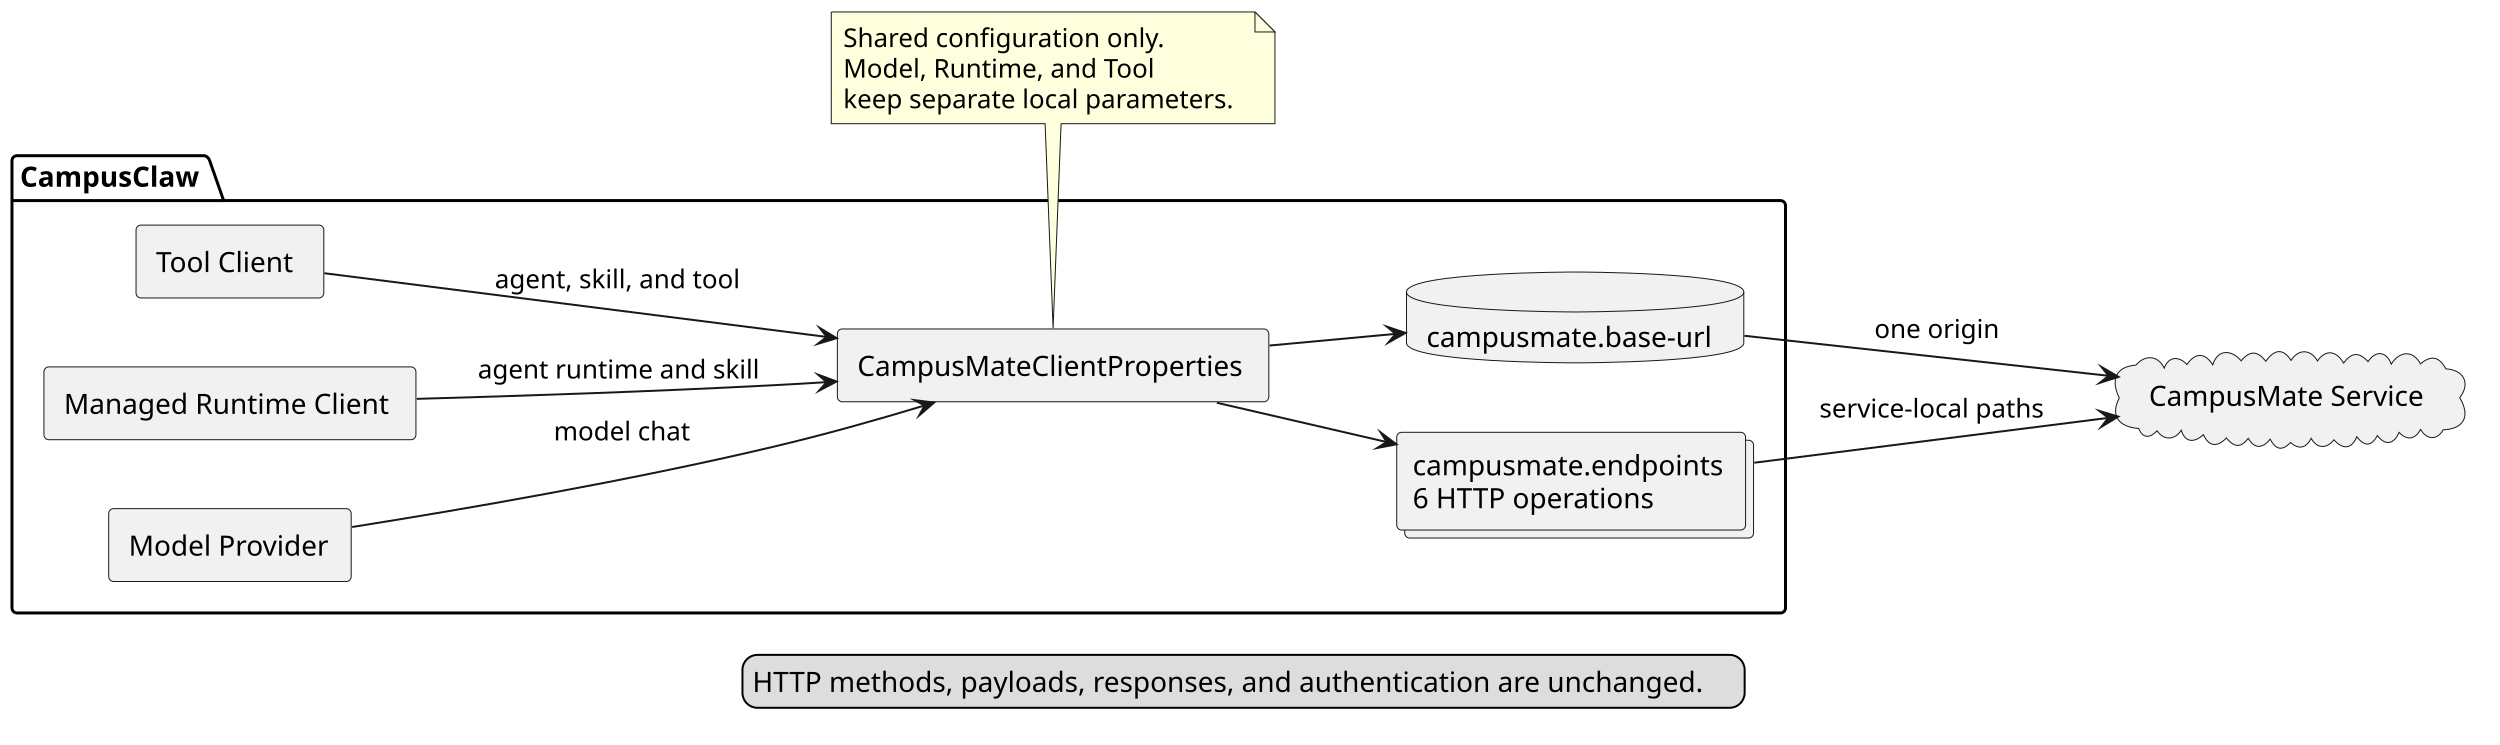
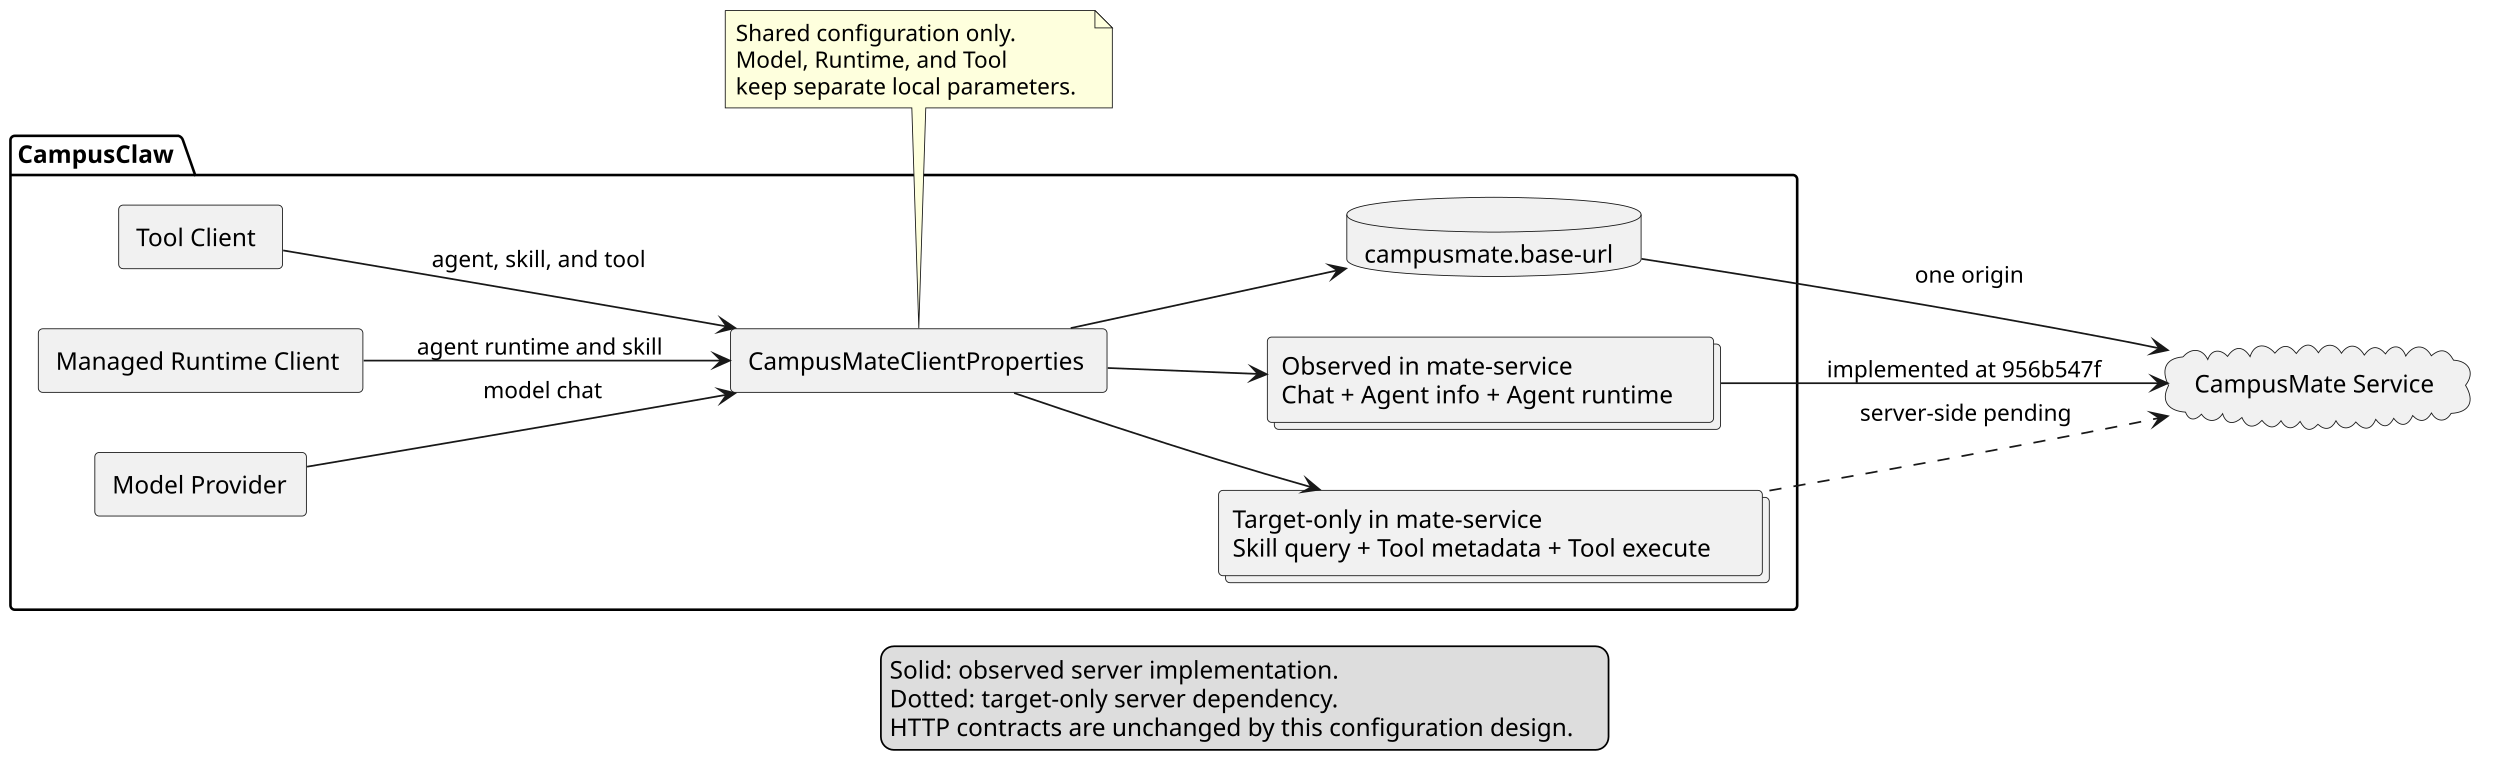
- <svg xmlns="http://www.w3.org/2000/svg" contentStyleType="text/css" data-diagram-type="DESCRIPTION" height="373px" preserveAspectRatio="none" style="width:1252px;height:373px;background:#FFFFFF;" version="1.1" viewBox="0 0 1252 373" width="1252px" zoomAndPan="magnify">
+ <svg xmlns="http://www.w3.org/2000/svg" contentStyleType="text/css" data-diagram-type="DESCRIPTION" height="449px" preserveAspectRatio="none" style="width:1435px;height:449px;background:#FFFFFF;" version="1.1" viewBox="0 0 1435 449" width="1435px" zoomAndPan="magnify">
  <defs />
  <g>
-     <g class="cluster" data-qualified-name="CampusClaw" data-source-line="10" id="ent0001">
-       <path d="M8.5,77.97 L102.503,77.97 A3.75,3.75 0 0 1 105.003,80.47 L112.003,100.458 L891.68,100.458 A2.5,2.5 0 0 1 894.18,102.958 L894.18,304.47 A2.5,2.5 0 0 1 891.68,306.97 L8.5,306.97 A2.5,2.5 0 0 1 6,304.47 L6,80.47 A2.5,2.5 0 0 1 8.5,77.97" fill="none" style="stroke:#000000;stroke-width:1.5;" />
+     <g class="cluster" data-qualified-name="CampusClaw" data-source-line="13" id="ent0001">
+       <path d="M8.5,77.97 L102.503,77.97 A3.75,3.75 0 0 1 105.003,80.47 L112.003,100.458 L1029.08,100.458 A2.5,2.5 0 0 1 1031.58,102.958 L1031.58,347.47 A2.5,2.5 0 0 1 1029.08,349.97 L8.5,349.97 A2.5,2.5 0 0 1 6,347.47 L6,80.47 A2.5,2.5 0 0 1 8.5,77.97" fill="none" style="stroke:#000000;stroke-width:1.5;" />
      <line style="stroke:#000000;stroke-width:1.5;" x1="6" x2="112.003" y1="100.458" y2="100.458" />
      <text fill="#000000" font-family="sans-serif" font-size="14" font-weight="700" lengthAdjust="spacing" textLength="93.003" x="10" y="93.505">CampusClaw</text>
    </g>
-     <g class="entity" data-qualified-name="CampusClaw.model" data-source-line="11" id="ent0002">
-       <rect fill="#F1F1F1" height="36.488" rx="2.5" ry="2.5" style="stroke:#181818;stroke-width:0.5;" width="121.445" x="54.43" y="254.73" />
-       <text fill="#000000" font-family="sans-serif" font-size="14" lengthAdjust="spacing" textLength="101.445" x="64.43" y="278.265">Model Provider</text>
+     <g class="entity" data-qualified-name="CampusClaw.model" data-source-line="14" id="ent0002">
+       <rect fill="#F1F1F1" height="36.488" rx="2.5" ry="2.5" style="stroke:#181818;stroke-width:0.5;" width="121.445" x="54.43" y="259.73" />
+       <text fill="#000000" font-family="sans-serif" font-size="14" lengthAdjust="spacing" textLength="101.445" x="64.43" y="283.265">Model Provider</text>
    </g>
-     <g class="entity" data-qualified-name="CampusClaw.runtime" data-source-line="12" id="ent0003">
-       <rect fill="#F1F1F1" height="36.488" rx="2.5" ry="2.5" style="stroke:#181818;stroke-width:0.5;" width="186.298" x="22" y="183.73" />
-       <text fill="#000000" font-family="sans-serif" font-size="14" lengthAdjust="spacing" textLength="166.298" x="32" y="207.265">Managed Runtime Client</text>
+     <g class="entity" data-qualified-name="CampusClaw.runtime" data-source-line="15" id="ent0003">
+       <rect fill="#F1F1F1" height="36.488" rx="2.5" ry="2.5" style="stroke:#181818;stroke-width:0.5;" width="186.298" x="22" y="188.73" />
+       <text fill="#000000" font-family="sans-serif" font-size="14" lengthAdjust="spacing" textLength="166.298" x="32" y="212.265">Managed Runtime Client</text>
    </g>
-     <g class="entity" data-qualified-name="CampusClaw.tool" data-source-line="13" id="ent0004">
-       <rect fill="#F1F1F1" height="36.488" rx="2.5" ry="2.5" style="stroke:#181818;stroke-width:0.5;" width="94.033" x="68.13" y="112.73" />
-       <text fill="#000000" font-family="sans-serif" font-size="14" lengthAdjust="spacing" textLength="74.033" x="78.13" y="136.265">Tool Client</text>
+     <g class="entity" data-qualified-name="CampusClaw.tool" data-source-line="16" id="ent0004">
+       <rect fill="#F1F1F1" height="36.488" rx="2.5" ry="2.5" style="stroke:#181818;stroke-width:0.5;" width="94.033" x="68.13" y="117.73" />
+       <text fill="#000000" font-family="sans-serif" font-size="14" lengthAdjust="spacing" textLength="74.033" x="78.13" y="141.265">Tool Client</text>
    </g>
-     <g class="entity" data-qualified-name="CampusClaw.properties" data-source-line="14" id="ent0005">
-       <rect fill="#F1F1F1" height="36.488" rx="2.5" ry="2.5" style="stroke:#181818;stroke-width:0.5;" width="216.082" x="419.35" y="164.73" />
-       <text fill="#000000" font-family="sans-serif" font-size="14" lengthAdjust="spacing" textLength="196.082" x="429.35" y="188.265">CampusMateClientProperties</text>
+     <g class="entity" data-qualified-name="CampusClaw.properties" data-source-line="17" id="ent0005">
+       <rect fill="#F1F1F1" height="36.488" rx="2.5" ry="2.5" style="stroke:#181818;stroke-width:0.5;" width="216.082" x="419.35" y="188.73" />
+       <text fill="#000000" font-family="sans-serif" font-size="14" lengthAdjust="spacing" textLength="196.082" x="429.35" y="212.265">CampusMateClientProperties</text>
    </g>
-     <g class="entity" data-qualified-name="CampusClaw.base" data-source-line="15" id="ent0006">
-       <path d="M704.37,146.23 C704.37,136.23 788.83,136.23 788.83,136.23 C788.83,136.23 873.291,136.23 873.291,146.23 L873.291,171.718 C873.291,181.718 788.83,181.718 788.83,181.718 C788.83,181.718 704.37,181.718 704.37,171.718 L704.37,146.23" fill="#F1F1F1" style="stroke:#181818;stroke-width:0.5;" />
-       <path d="M704.37,146.23 C704.37,156.23 788.83,156.23 788.83,156.23 C788.83,156.23 873.291,156.23 873.291,146.23" fill="none" style="stroke:#181818;stroke-width:0.5;" />
-       <text fill="#000000" font-family="sans-serif" font-size="14" lengthAdjust="spacing" textLength="148.921" x="714.37" y="173.765">campusmate.base-url</text>
+     <g class="entity" data-qualified-name="CampusClaw.base" data-source-line="18" id="ent0006">
+       <path d="M773.07,123.23 C773.07,113.23 857.53,113.23 857.53,113.23 C857.53,113.23 941.991,113.23 941.991,123.23 L941.991,148.718 C941.991,158.718 857.53,158.718 857.53,158.718 C857.53,158.718 773.07,158.718 773.07,148.718 L773.07,123.23" fill="#F1F1F1" style="stroke:#181818;stroke-width:0.5;" />
+       <path d="M773.07,123.23 C773.07,133.23 857.53,133.23 857.53,133.23 C857.53,133.23 941.991,133.23 941.991,123.23" fill="none" style="stroke:#181818;stroke-width:0.5;" />
+       <text fill="#000000" font-family="sans-serif" font-size="14" lengthAdjust="spacing" textLength="148.921" x="783.07" y="150.765">campusmate.base-url</text>
    </g>
-     <g class="entity" data-qualified-name="CampusClaw.endpoints" data-source-line="16" id="ent0007">
-       <rect fill="#F1F1F1" height="48.977" rx="2.5" ry="2.5" style="stroke:#181818;stroke-width:0.5;" width="174.696" x="703.48" y="220.48" />
-       <rect fill="#F1F1F1" height="48.977" rx="2.5" ry="2.5" style="stroke:#181818;stroke-width:0.5;" width="174.696" x="699.48" y="216.48" />
-       <text fill="#000000" font-family="sans-serif" font-size="14" lengthAdjust="spacing" textLength="158.696" x="707.48" y="238.015">campusmate.endpoints</text>
-       <text fill="#000000" font-family="sans-serif" font-size="14" lengthAdjust="spacing" textLength="125.822" x="707.48" y="254.503">6 HTTP operations</text>
+     <g class="entity" data-qualified-name="CampusClaw.observed" data-source-line="19" id="ent0007">
+       <rect fill="#F1F1F1" height="48.977" rx="2.5" ry="2.5" style="stroke:#181818;stroke-width:0.5;" width="256.147" x="731.46" y="197.48" />
+       <rect fill="#F1F1F1" height="48.977" rx="2.5" ry="2.5" style="stroke:#181818;stroke-width:0.5;" width="256.147" x="727.46" y="193.48" />
+       <text fill="#000000" font-family="sans-serif" font-size="14" lengthAdjust="spacing" textLength="174.672" x="735.46" y="215.015">Observed in mate-service</text>
+       <text fill="#000000" font-family="sans-serif" font-size="14" lengthAdjust="spacing" textLength="240.147" x="735.46" y="231.503">Chat + Agent info + Agent runtime</text>
    </g>
-     <g class="entity" data-qualified-name="campusmate" data-source-line="19" id="ent0008">
-       <path d="M1069.66,182.861 C1074.149,177.579 1080.624,177.754 1083.866,184.351 C1086.053,178.207 1091.407,178.371 1095.221,182.564 C1099.282,176.55 1104.199,176.393 1108.137,182.694 C1110.807,174.417 1117.793,175.264 1122.384,180.697 C1126.715,175.442 1130.523,175.588 1134.684,180.894 C1138.7,175.436 1142.945,173.755 1147.366,180.472 C1151.031,174.616 1157.173,174.766 1160.588,180.751 C1164.984,174.47 1170.277,175.956 1173.693,181.81 C1177.639,176.472 1181.367,176.019 1185.899,181.126 C1189.58,175.387 1195.141,175.747 1197.512,182.357 C1201.48,176.075 1208.093,174.877 1212.201,182.207 C1217.663,177.568 1221.596,178.722 1224.94,184.739 C1233.659,185.154 1237.538,191.852 1231.822,199.158 C1237.165,208.082 1234.419,214.725 1223.521,215.292 C1220.484,220.715 1215.116,220.191 1212.28,215.077 C1209.413,220.041 1205.573,220.85 1201.449,216.546 C1198.998,222.402 1194.668,223.493 1190.578,218.135 C1187.5,223.932 1183.947,223.504 1180.26,218.729 C1177.503,225.367 1173.083,225.005 1168.821,220.239 C1165.314,224.845 1160.35,224.804 1157.449,219.54 C1154.949,224.346 1151.309,225.415 1147.107,221.574 C1142.78,226.172 1139.62,225.068 1136.864,219.923 C1133.27,224.605 1129.095,225.037 1125.903,219.492 C1122.147,224.687 1118.58,223.816 1114.964,219.334 C1110.614,223.961 1106.25,223.921 1103.471,217.674 C1099.334,221.518 1094.408,222.167 1092.387,215.452 C1089.222,220.474 1083.657,220.717 1080.239,215.76 C1076.982,219.304 1073.168,219.95 1071.08,214.561 C1062.007,214.03 1056.358,208.823 1061.33,199.312 C1057.248,190.905 1058.805,183.703 1069.66,182.861" fill="#F1F1F1" style="stroke:#181818;stroke-width:0.5;" />
-       <text fill="#000000" font-family="sans-serif" font-size="14" lengthAdjust="spacing" textLength="139.713" x="1076.18" y="203.265">CampusMate Service</text>
+     <g class="entity" data-qualified-name="CampusClaw.target_only" data-source-line="20" id="ent0008">
+       <rect fill="#F1F1F1" height="48.977" rx="2.5" ry="2.5" style="stroke:#181818;stroke-width:0.5;" width="312.099" x="703.48" y="285.48" />
+       <rect fill="#F1F1F1" height="48.977" rx="2.5" ry="2.5" style="stroke:#181818;stroke-width:0.5;" width="312.099" x="699.48" y="281.48" />
+       <text fill="#000000" font-family="sans-serif" font-size="14" lengthAdjust="spacing" textLength="191.29" x="707.48" y="303.015">Target-only in mate-service</text>
+       <text fill="#000000" font-family="sans-serif" font-size="14" lengthAdjust="spacing" textLength="296.099" x="707.48" y="319.503">Skill query + Tool metadata + Tool execute</text>
    </g>
-     <g class="entity" data-qualified-name="GMN16" data-source-line="30" id="ent0017">
-       <path d="M416.3,6 L416.3,61.932 A0,0 0 0 0 416.3,61.932 L523.39,61.932 L527.39,164.35 L531.39,61.932 L638.483,61.932 A0,0 0 0 0 638.483,61.932 L638.483,16 L628.483,6 L416.3,6 A0,0 0 0 0 416.3,6" fill="#FEFFDD" style="stroke:#181818;stroke-width:0.5;" />
+     <g class="entity" data-qualified-name="campusmate" data-source-line="23" id="ent0009">
+       <path d="M1253.06,204.861 C1257.549,199.579 1264.024,199.754 1267.266,206.351 C1269.453,200.207 1274.807,200.371 1278.621,204.564 C1282.682,198.55 1287.599,198.393 1291.537,204.694 C1294.207,196.417 1301.194,197.264 1305.784,202.697 C1310.115,197.442 1313.923,197.588 1318.084,202.894 C1322.1,197.436 1326.345,195.755 1330.766,202.472 C1334.431,196.616 1340.573,196.766 1343.988,202.751 C1348.384,196.47 1353.677,197.956 1357.093,203.81 C1361.039,198.472 1364.767,198.019 1369.299,203.126 C1372.98,197.387 1378.541,197.747 1380.911,204.357 C1384.88,198.075 1391.493,196.877 1395.601,204.207 C1401.063,199.568 1404.996,200.722 1408.34,206.739 C1417.059,207.154 1420.938,213.852 1415.222,221.158 C1420.565,230.082 1417.82,236.725 1406.921,237.292 C1403.884,242.715 1398.516,242.191 1395.68,237.077 C1392.813,242.041 1388.973,242.85 1384.849,238.546 C1382.398,244.402 1378.068,245.493 1373.978,240.135 C1370.9,245.932 1367.347,245.504 1363.66,240.729 C1360.902,247.367 1356.483,247.005 1352.221,242.239 C1348.714,246.845 1343.75,246.804 1340.85,241.54 C1338.349,246.346 1334.708,247.415 1330.507,243.574 C1326.18,248.172 1323.02,247.068 1320.264,241.923 C1316.67,246.605 1312.495,247.037 1309.303,241.492 C1305.547,246.687 1301.98,245.816 1298.364,241.334 C1294.014,245.961 1289.65,245.921 1286.871,239.674 C1282.734,243.518 1277.808,244.167 1275.787,237.452 C1272.622,242.474 1267.057,242.717 1263.639,237.76 C1260.382,241.304 1256.568,241.95 1254.48,236.561 C1245.407,236.03 1239.758,230.823 1244.729,221.312 C1240.648,212.905 1242.205,205.703 1253.06,204.861" fill="#F1F1F1" style="stroke:#181818;stroke-width:0.5;" />
+       <text fill="#000000" font-family="sans-serif" font-size="14" lengthAdjust="spacing" textLength="139.713" x="1259.58" y="225.265">CampusMate Service</text>
+     </g>
+     <g class="entity" data-qualified-name="GMN19" data-source-line="36" id="ent0020">
+       <path d="M416.3,6 L416.3,61.932 A0,0 0 0 0 416.3,61.932 L523.39,61.932 L527.39,188.39 L531.39,61.932 L638.483,61.932 A0,0 0 0 0 638.483,61.932 L638.483,16 L628.483,6 L416.3,6 A0,0 0 0 0 416.3,6" fill="#FEFFDD" style="stroke:#181818;stroke-width:0.5;" />
      <path d="M628.483,6 L628.483,16 L638.483,16 L628.483,6" fill="#FEFFDD" style="stroke:#181818;stroke-width:0.5;" />
      <text fill="#000000" font-family="sans-serif" font-size="13" lengthAdjust="spacing" textLength="166.531" x="422.3" y="23.568">Shared configuration only.</text>
      <text fill="#000000" font-family="sans-serif" font-size="13" lengthAdjust="spacing" textLength="162.665" x="422.3" y="38.879">Model, Runtime, and Tool</text>
      <text fill="#000000" font-family="sans-serif" font-size="13" lengthAdjust="spacing" textLength="201.183" x="422.3" y="54.19">keep separate local parameters.</text>
    </g>
-     <g class="link" data-entity-1="ent0002" data-entity-2="ent0005" data-link-type="dependency" data-source-line="21" id="lnk9">
-       <path d="M176.34,263.92 C231.34,255.2 314.74,240.88 386.3,223.97 C413.3,217.59 438.054,210.608 463.014,203.058" fill="none" id="model-to-properties" style="stroke:#181818;stroke-width:1;" />
-       <polygon fill="#181818" points="467.8,201.61,458.027,200.387,463.014,203.058,460.344,208.044,467.8,201.61" style="stroke:#181818;stroke-width:1;stroke-linejoin:miter;stroke-miterlimit:10;" />
-       <text fill="#000000" font-family="sans-serif" font-size="13" lengthAdjust="spacing" textLength="70.186" x="277.3" y="220.538">model chat</text>
+     <g class="link" data-entity-1="ent0002" data-entity-2="ent0005" data-link-type="dependency" data-source-line="25" id="lnk10">
+       <path d="M176.26,267.88 C231.02,258.65 314.12,244.56 386.3,231.97 C397.86,229.95 405.027,228.702 417.057,226.572" fill="none" id="model-to-properties" style="stroke:#181818;stroke-width:1;" />
+       <polygon fill="#181818" points="421.98,225.7,412.421,223.33,417.057,226.572,413.815,231.208,421.98,225.7" style="stroke:#181818;stroke-width:1;stroke-linejoin:miter;stroke-miterlimit:10;" />
+       <text fill="#000000" font-family="sans-serif" font-size="13" lengthAdjust="spacing" textLength="70.186" x="277.3" y="228.538">model chat</text>
    </g>
-     <g class="link" data-entity-1="ent0003" data-entity-2="ent0005" data-link-type="dependency" data-source-line="22" id="lnk10">
-       <path d="M208.71,199.75 C260.88,198.29 327.25,196.06 386.3,192.97 C396.89,192.42 402.94,192.077 413.96,191.377" fill="none" id="runtime-to-properties" style="stroke:#181818;stroke-width:1;" />
-       <polygon fill="#181818" points="418.95,191.06,409.714,187.639,413.96,191.377,410.222,195.623,418.95,191.06" style="stroke:#181818;stroke-width:1;stroke-linejoin:miter;stroke-miterlimit:10;" />
-       <text fill="#000000" font-family="sans-serif" font-size="13" lengthAdjust="spacing" textLength="146.18" x="239.3" y="189.538">agent runtime and skill</text>
+     <g class="link" data-entity-1="ent0003" data-entity-2="ent0005" data-link-type="dependency" data-source-line="26" id="lnk11">
+       <path d="M208.73,206.97 C271.11,206.97 348.62,206.97 413.91,206.97" fill="none" id="runtime-to-properties" style="stroke:#181818;stroke-width:1;" />
+       <polygon fill="#181818" points="418.91,206.97,409.91,202.97,413.91,206.97,409.91,210.97,418.91,206.97" style="stroke:#181818;stroke-width:1;stroke-linejoin:miter;stroke-miterlimit:10;" />
+       <text fill="#000000" font-family="sans-serif" font-size="13" lengthAdjust="spacing" textLength="146.18" x="239.3" y="203.538">agent runtime and skill</text>
    </g>
-     <g class="link" data-entity-1="ent0004" data-entity-2="ent0005" data-link-type="dependency" data-source-line="23" id="lnk11">
-       <path d="M162.41,136.83 C224.23,144.67 330.68,158.161 414.02,168.731" fill="none" id="tool-to-properties" style="stroke:#181818;stroke-width:1;" />
-       <polygon fill="#181818" points="418.98,169.36,410.555,164.259,414.02,168.731,409.548,172.196,418.98,169.36" style="stroke:#181818;stroke-width:1;stroke-linejoin:miter;stroke-miterlimit:10;" />
-       <text fill="#000000" font-family="sans-serif" font-size="13" lengthAdjust="spacing" textLength="129.543" x="247.8" y="144.358">agent, skill, and tool</text>
+     <g class="link" data-entity-1="ent0004" data-entity-2="ent0005" data-link-type="dependency" data-source-line="27" id="lnk12">
+       <path d="M162.54,143.75 C216.37,152.81 307.79,168.28 386.3,181.97 C397.86,183.99 405.027,185.238 417.057,187.368" fill="none" id="tool-to-properties" style="stroke:#181818;stroke-width:1;" />
+       <polygon fill="#181818" points="421.98,188.24,413.815,182.732,417.057,187.368,412.421,190.61,421.98,188.24" style="stroke:#181818;stroke-width:1;stroke-linejoin:miter;stroke-miterlimit:10;" />
+       <text fill="#000000" font-family="sans-serif" font-size="13" lengthAdjust="spacing" textLength="129.543" x="247.8" y="153.308">agent, skill, and tool</text>
    </g>
-     <g class="link" data-entity-1="ent0005" data-entity-2="ent0006" data-link-type="dependency" data-source-line="24" id="lnk12">
-       <path d="M635.79,173.04 C658.51,170.93 677.191,169.199 698.901,167.199" fill="none" id="properties-to-base" style="stroke:#181818;stroke-width:1;" />
-       <polygon fill="#181818" points="703.88,166.74,694.551,163.583,698.901,167.199,695.285,171.549,703.88,166.74" style="stroke:#181818;stroke-width:1;stroke-linejoin:miter;stroke-miterlimit:10;" />
+     <g class="link" data-entity-1="ent0005" data-entity-2="ent0006" data-link-type="dependency" data-source-line="28" id="lnk13">
+       <path d="M614.6,188.32 C663.41,177.76 719.283,165.668 767.703,155.188" fill="none" id="properties-to-base" style="stroke:#181818;stroke-width:1;" />
+       <polygon fill="#181818" points="772.59,154.13,762.947,152.124,767.703,155.188,764.64,159.943,772.59,154.13" style="stroke:#181818;stroke-width:1;stroke-linejoin:miter;stroke-miterlimit:10;" />
    </g>
-     <g class="link" data-entity-1="ent0005" data-entity-2="ent0007" data-link-type="dependency" data-source-line="25" id="lnk13">
-       <path d="M609.41,201.71 C637.96,208.31 665.309,214.633 694.449,221.373" fill="none" id="properties-to-endpoints" style="stroke:#181818;stroke-width:1;" />
-       <polygon fill="#181818" points="699.32,222.5,691.453,216.575,694.449,221.373,689.65,224.369,699.32,222.5" style="stroke:#181818;stroke-width:1;stroke-linejoin:miter;stroke-miterlimit:10;" />
+     <g class="link" data-entity-1="ent0005" data-entity-2="ent0007" data-link-type="dependency" data-source-line="29" id="lnk14">
+       <path d="M635.83,211.23 C664.99,212.38 691.874,213.442 722.104,214.642" fill="none" id="properties-to-observed" style="stroke:#181818;stroke-width:1;" />
+       <polygon fill="#181818" points="727.1,214.84,718.266,210.486,722.104,214.642,717.948,218.48,727.1,214.84" style="stroke:#181818;stroke-width:1;stroke-linejoin:miter;stroke-miterlimit:10;" />
    </g>
-     <g class="link" data-entity-1="ent0006" data-entity-2="ent0008" data-link-type="dependency" data-source-line="26" id="lnk14">
-       <path d="M873.56,168.16 C930.06,174.37 999.39,181.974 1055.97,188.194" fill="none" id="base-to-campusmate" style="stroke:#181818;stroke-width:1;" />
-       <polygon fill="#181818" points="1060.94,188.74,1052.431,183.78,1055.97,188.194,1051.557,191.733,1060.94,188.74" style="stroke:#181818;stroke-width:1;stroke-linejoin:miter;stroke-miterlimit:10;" />
-       <text fill="#000000" font-family="sans-serif" font-size="13" lengthAdjust="spacing" textLength="64.403" x="938.68" y="169.268">one origin</text>
+     <g class="link" data-entity-1="ent0005" data-entity-2="ent0008" data-link-type="dependency" data-source-line="30" id="lnk15">
+       <path d="M582.11,225.61 C615.71,237.08 659.97,251.86 699.48,263.97 C718.16,269.69 733.37,274.165 752.65,279.635" fill="none" id="properties-to-target_only" style="stroke:#181818;stroke-width:1;" />
+       <polygon fill="#181818" points="757.46,281,749.894,274.695,752.65,279.635,747.71,282.392,757.46,281" style="stroke:#181818;stroke-width:1;stroke-linejoin:miter;stroke-miterlimit:10;" />
    </g>
-     <g class="link" data-entity-1="ent0007" data-entity-2="ent0008" data-link-type="dependency" data-source-line="27" id="lnk15">
-       <path d="M878.55,231.73 C934.34,224.66 1000.93,216.229 1055.84,209.269" fill="none" id="endpoints-to-campusmate" style="stroke:#181818;stroke-width:1;" />
-       <polygon fill="#181818" points="1060.8,208.64,1051.369,205.804,1055.84,209.269,1052.374,213.74,1060.8,208.64" style="stroke:#181818;stroke-width:1;stroke-linejoin:miter;stroke-miterlimit:10;" />
-       <text fill="#000000" font-family="sans-serif" font-size="13" lengthAdjust="spacing" textLength="119.469" x="911.18" y="209.098">service-local paths</text>
+     <g class="link" data-entity-1="ent0006" data-entity-2="ent0009" data-link-type="dependency" data-source-line="31" id="lnk16">
+       <path d="M942.2,148.58 C1014.49,159.77 1121.67,177.08 1214.58,194.97 C1224.22,196.83 1229.397,197.852 1239.397,199.952" fill="none" id="base-to-campusmate" style="stroke:#181818;stroke-width:1;" />
+       <polygon fill="#181818" points="1244.29,200.98,1236.304,195.216,1239.397,199.952,1234.66,203.045,1244.29,200.98" style="stroke:#181818;stroke-width:1;stroke-linejoin:miter;stroke-miterlimit:10;" />
+       <text fill="#000000" font-family="sans-serif" font-size="13" lengthAdjust="spacing" textLength="64.403" x="1099.08" y="162.238">one origin</text>
    </g>
-     <g class="legend" data-source-line="35">
-       <rect fill="#DDDDDD" height="26.488" rx="7.5" ry="7.5" style="stroke:#000000;stroke-width:1;" width="501.9" x="371.819" y="327.97" />
-       <text fill="#000000" font-family="sans-serif" font-size="14" lengthAdjust="spacing" textLength="491.9" x="376.819" y="346.505">HTTP methods, payloads, responses, and authentication are unchanged.</text>
+     <g class="link" data-entity-1="ent0007" data-entity-2="ent0009" data-link-type="dependency" data-source-line="32" id="lnk17">
+       <path d="M987.87,219.97 C1069.64,219.97 1167.97,219.97 1239.25,219.97" fill="none" id="observed-to-campusmate" style="stroke:#181818;stroke-width:1;" />
+       <polygon fill="#181818" points="1244.25,219.97,1235.25,215.97,1239.25,219.97,1235.25,223.97,1244.25,219.97" style="stroke:#181818;stroke-width:1;stroke-linejoin:miter;stroke-miterlimit:10;" />
+       <text fill="#000000" font-family="sans-serif" font-size="13" lengthAdjust="spacing" textLength="165.363" x="1048.58" y="216.538">implemented at 956b547f</text>
+     </g>
+     <g class="link" data-entity-1="ent0008" data-entity-2="ent0009" data-link-type="dependency" data-source-line="33" id="lnk18">
+       <path d="M1015.65,281.6 C1077.73,270.81 1149.62,257.84 1214.58,244.97 C1224.21,243.06 1229.379,242.017 1239.379,239.897" fill="none" id="target_only-to-campusmate" style="stroke:#181818;stroke-width:1;stroke-dasharray:7,7;" />
+       <polygon fill="#181818" points="1244.27,238.86,1234.636,236.814,1239.379,239.897,1236.295,244.639,1244.27,238.86" style="stroke:#181818;stroke-width:1;stroke-linejoin:miter;stroke-miterlimit:10;" />
+       <text fill="#000000" font-family="sans-serif" font-size="13" lengthAdjust="spacing" textLength="127.531" x="1067.58" y="241.538">server-side pending</text>
+     </g>
+     <g class="legend" data-source-line="41">
+       <rect fill="#DDDDDD" height="59.465" rx="7.5" ry="7.5" style="stroke:#000000;stroke-width:1;" width="417.675" x="505.632" y="370.97" />
+       <text fill="#000000" font-family="sans-serif" font-size="14" lengthAdjust="spacing" textLength="265.44" x="510.632" y="389.505">Solid: observed server implementation.</text>
+       <text fill="#000000" font-family="sans-serif" font-size="14" lengthAdjust="spacing" textLength="268.666" x="510.632" y="405.993">Dotted: target-only server dependency.</text>
+       <text fill="#000000" font-family="sans-serif" font-size="14" lengthAdjust="spacing" textLength="407.675" x="510.632" y="422.482">HTTP contracts are unchanged by this configuration design.</text>
    </g>
  </g>
</svg>
